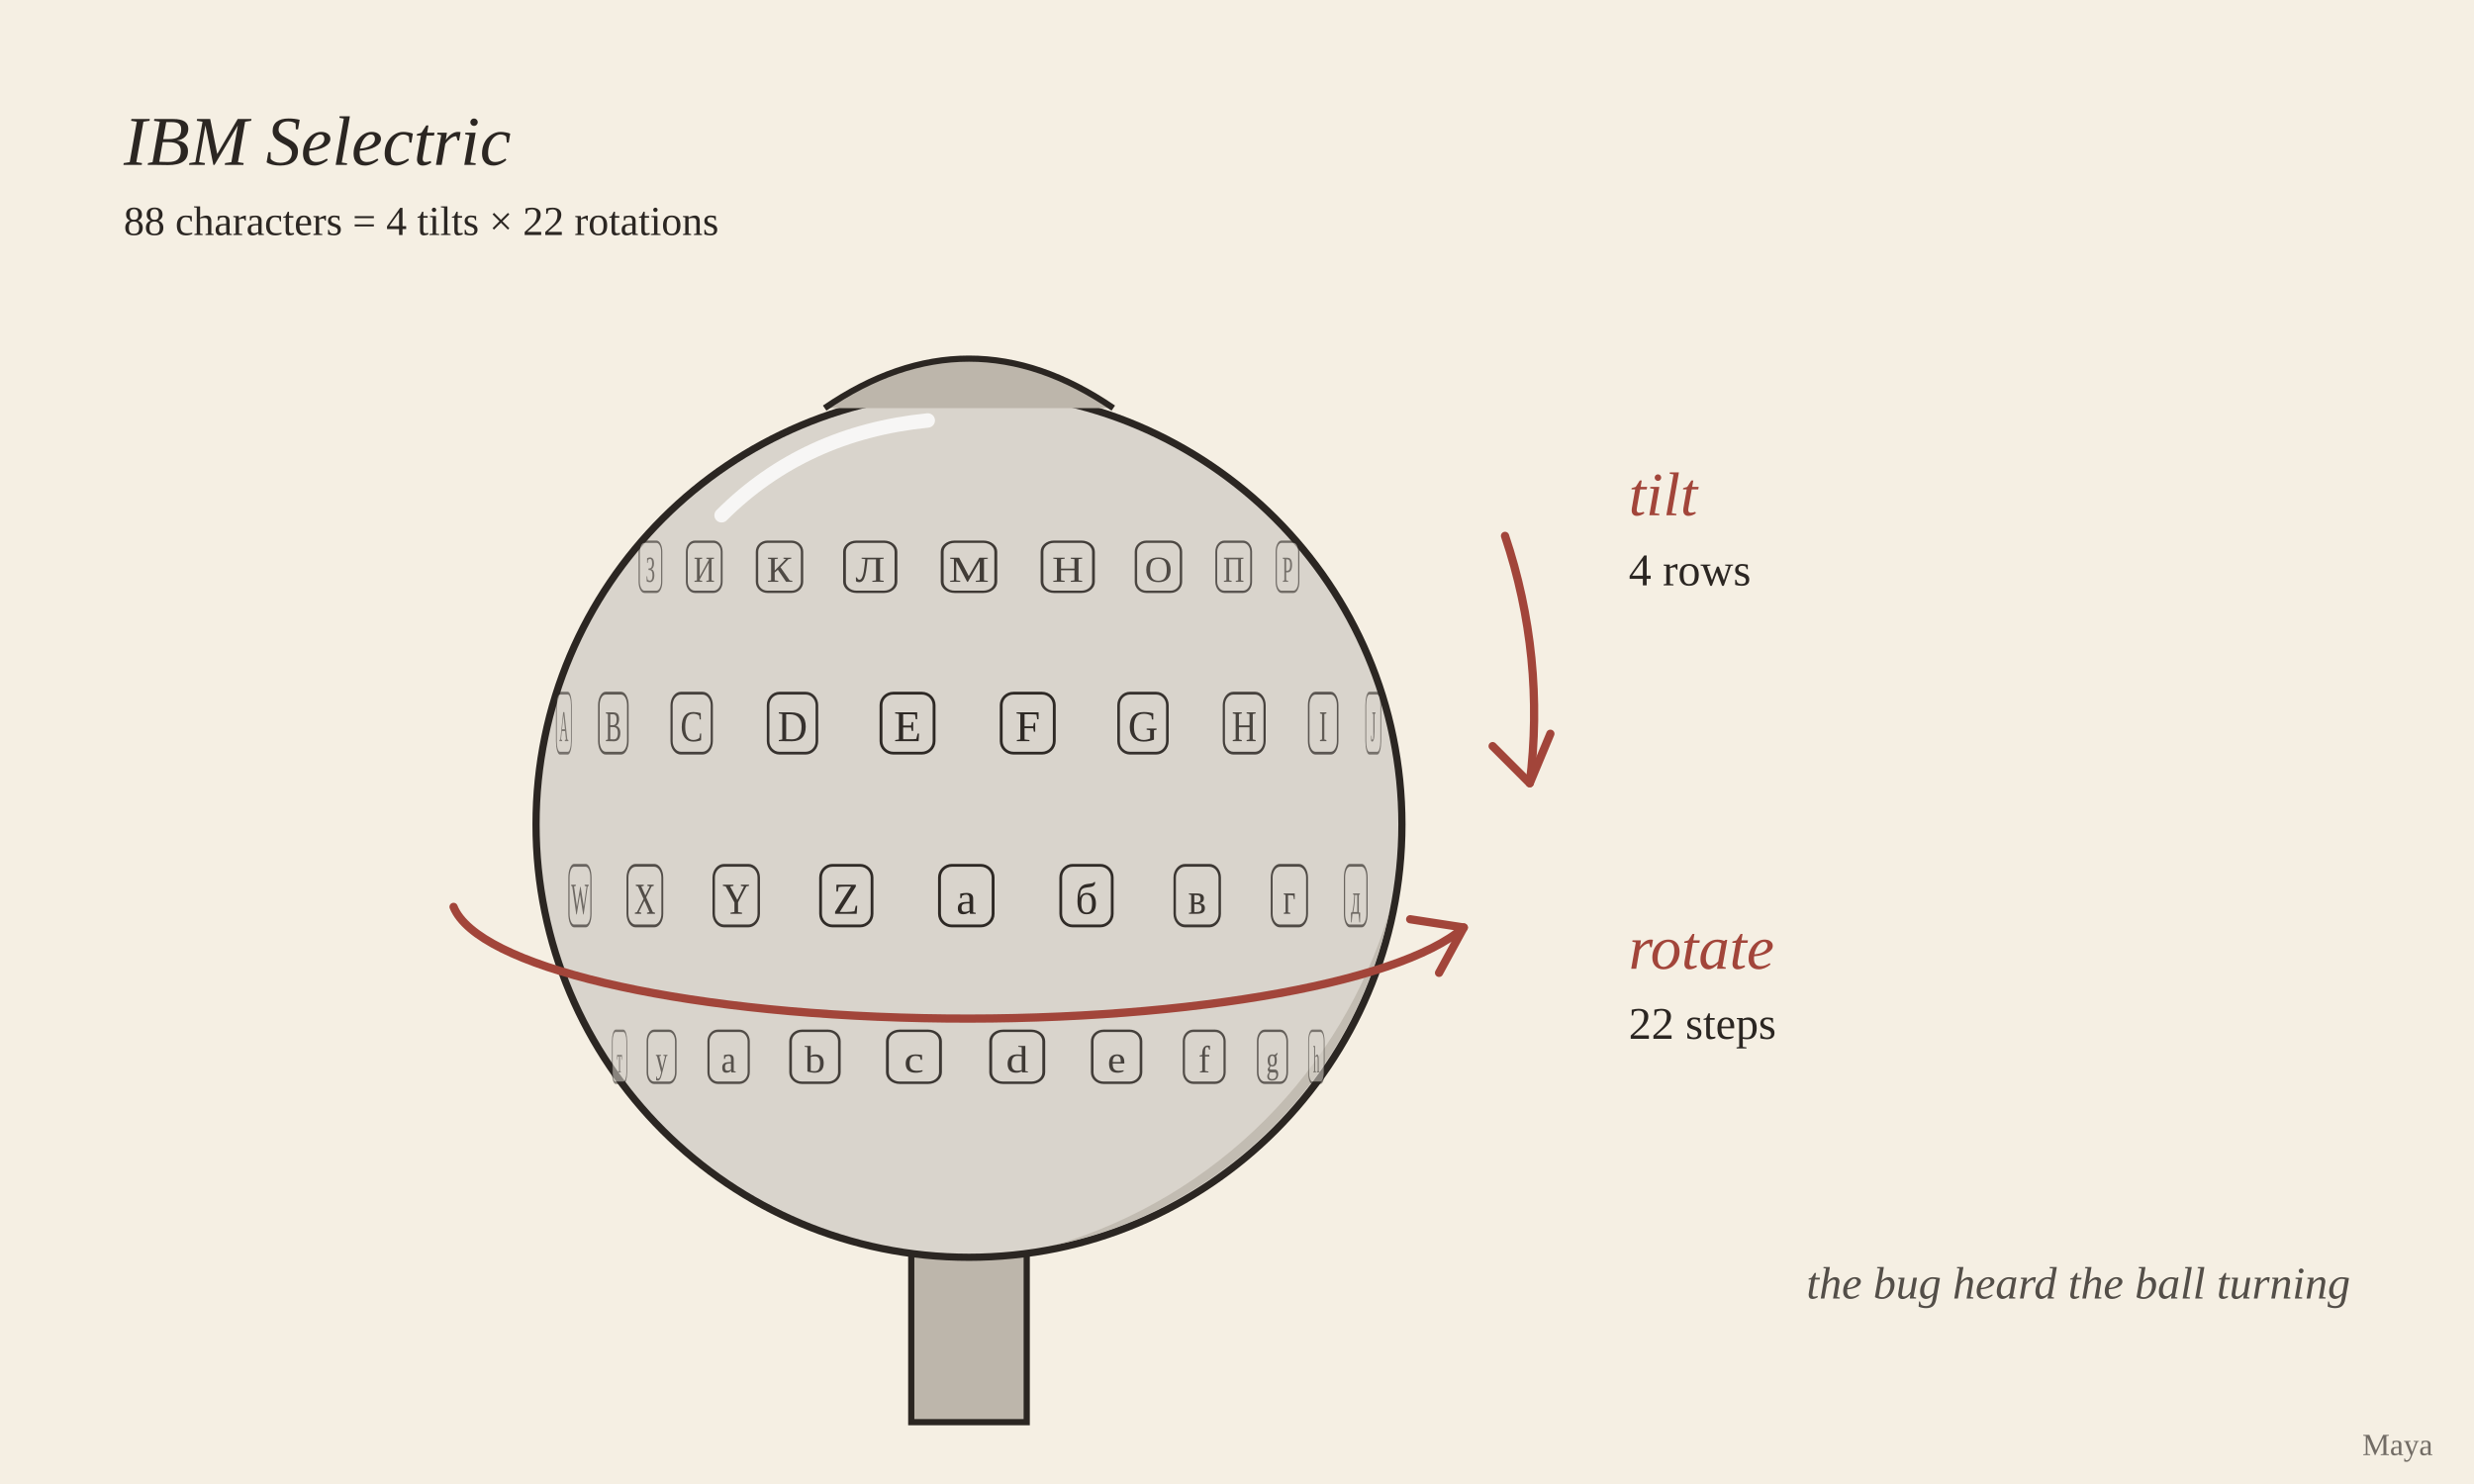
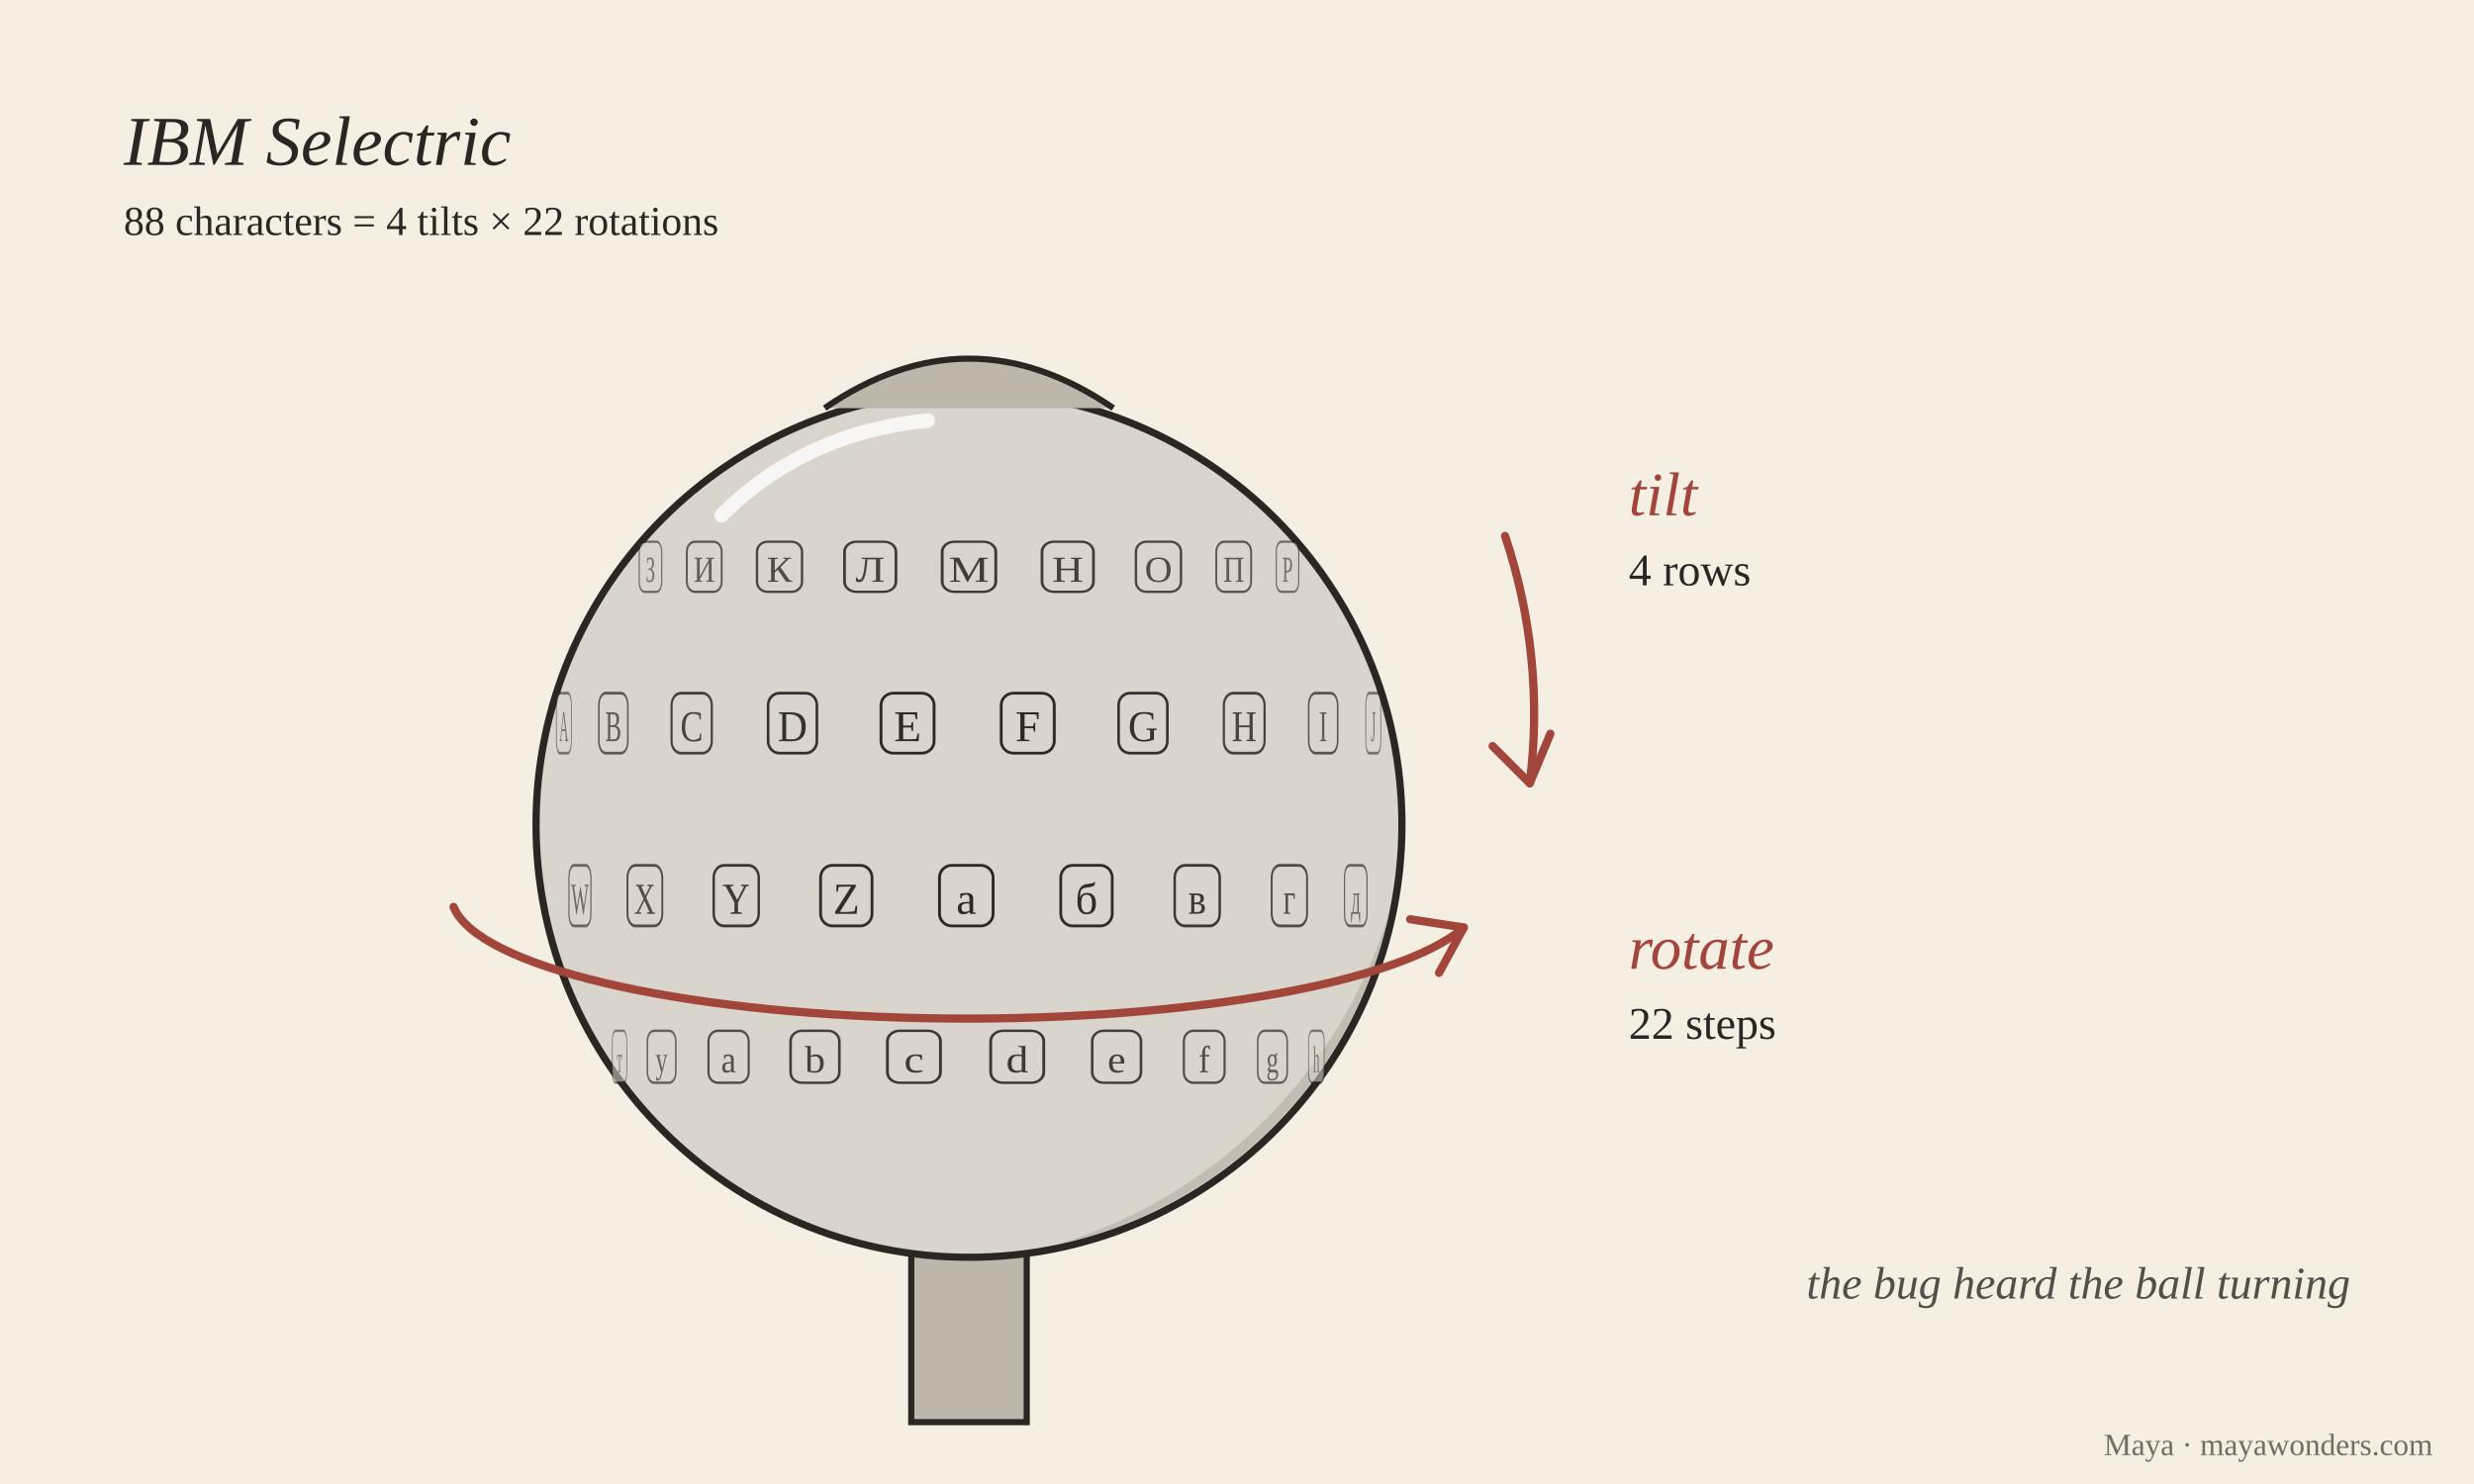
<svg xmlns="http://www.w3.org/2000/svg" viewBox="0 0 1200 720" width="1200" height="720" role="img" aria-label="IBM Selectric typeball: 88 characters in four rows">
  <rect width="1200" height="720" fill="#f5efe3" />
  <rect x="442" y="580" width="56" height="110" fill="#bdb6ab" stroke="#2b2622" stroke-width="3" />
  <circle cx="470" cy="400" r="210" fill="#d9d4cc" stroke="#2b2622" stroke-width="3.5" />
  <path d="M 512 604 A 210 210 0 0 0 674 442 A 241 241 0 0 1 512 604 Z" fill="#bdb6ab" opacity="0.8" />
  <path d="M 400 198 Q 470 150 540 198" fill="#bdb6ab" stroke="#2b2622" stroke-width="3" />
  <path d="M 350 250 q 40 -40 100 -46" fill="none" stroke="#ffffff" stroke-width="7" stroke-linecap="round" opacity="0.8" />
  <g transform="translate(315.5 276.6) scale(0.42 0.81)">
    <rect x="-13" y="-17" width="26" height="30" rx="6" fill="#d9d4cc" stroke="#2b2622" stroke-width="1.4" opacity="0.60" />
    <text x="0" y="7" text-anchor="middle" font-family="Georgia, 'Times New Roman', serif" font-size="22" fill="#2b2622" opacity="0.57">З</text>
  </g>
  <g transform="translate(341.6 276.6) scale(0.65 0.81)">
    <rect x="-13" y="-17" width="26" height="30" rx="6" fill="#d9d4cc" stroke="#2b2622" stroke-width="1.4" opacity="0.72" />
    <text x="0" y="7" text-anchor="middle" font-family="Georgia, 'Times New Roman', serif" font-size="22" fill="#2b2622" opacity="0.69">И</text>
  </g>
  <g transform="translate(378.1 276.6) scale(0.84 0.81)">
    <rect x="-13" y="-17" width="26" height="30" rx="6" fill="#d9d4cc" stroke="#2b2622" stroke-width="1.4" opacity="0.81" />
    <text x="0" y="7" text-anchor="middle" font-family="Georgia, 'Times New Roman', serif" font-size="22" fill="#2b2622" opacity="0.79">К</text>
  </g>
  <g transform="translate(422.1 276.6) scale(0.96 0.81)">
    <rect x="-13" y="-17" width="26" height="30" rx="6" fill="#d9d4cc" stroke="#2b2622" stroke-width="1.4" opacity="0.87" />
    <text x="0" y="7" text-anchor="middle" font-family="Georgia, 'Times New Roman', serif" font-size="22" fill="#2b2622" opacity="0.85">Л</text>
  </g>
  <g transform="translate(470.0 276.6) scale(1.00 0.81)">
    <rect x="-13" y="-17" width="26" height="30" rx="6" fill="#d9d4cc" stroke="#2b2622" stroke-width="1.4" opacity="0.89" />
    <text x="0" y="7" text-anchor="middle" font-family="Georgia, 'Times New Roman', serif" font-size="22" fill="#2b2622" opacity="0.88">М</text>
  </g>
  <g transform="translate(517.9 276.6) scale(0.96 0.81)">
    <rect x="-13" y="-17" width="26" height="30" rx="6" fill="#d9d4cc" stroke="#2b2622" stroke-width="1.4" opacity="0.87" />
    <text x="0" y="7" text-anchor="middle" font-family="Georgia, 'Times New Roman', serif" font-size="22" fill="#2b2622" opacity="0.85">Н</text>
  </g>
  <g transform="translate(561.9 276.6) scale(0.84 0.81)">
    <rect x="-13" y="-17" width="26" height="30" rx="6" fill="#d9d4cc" stroke="#2b2622" stroke-width="1.4" opacity="0.81" />
    <text x="0" y="7" text-anchor="middle" font-family="Georgia, 'Times New Roman', serif" font-size="22" fill="#2b2622" opacity="0.79">О</text>
  </g>
  <g transform="translate(598.4 276.6) scale(0.65 0.81)">
    <rect x="-13" y="-17" width="26" height="30" rx="6" fill="#d9d4cc" stroke="#2b2622" stroke-width="1.4" opacity="0.72" />
    <text x="0" y="7" text-anchor="middle" font-family="Georgia, 'Times New Roman', serif" font-size="22" fill="#2b2622" opacity="0.69">П</text>
  </g>
  <g transform="translate(624.5 276.6) scale(0.42 0.81)">
    <rect x="-13" y="-17" width="26" height="30" rx="6" fill="#d9d4cc" stroke="#2b2622" stroke-width="1.4" opacity="0.60" />
    <text x="0" y="7" text-anchor="middle" font-family="Georgia, 'Times New Roman', serif" font-size="22" fill="#2b2622" opacity="0.57">Р</text>
  </g>
  <g transform="translate(273.5 352.8) scale(0.28 0.97)">
    <rect x="-13" y="-17" width="26" height="30" rx="6" fill="#d9d4cc" stroke="#2b2622" stroke-width="1.4" opacity="0.56" />
    <text x="0" y="7" text-anchor="middle" font-family="Georgia, 'Times New Roman', serif" font-size="22" fill="#2b2622" opacity="0.53">A</text>
  </g>
  <g transform="translate(297.5 352.8) scale(0.54 0.97)">
    <rect x="-13" y="-17" width="26" height="30" rx="6" fill="#d9d4cc" stroke="#2b2622" stroke-width="1.4" opacity="0.71" />
    <text x="0" y="7" text-anchor="middle" font-family="Georgia, 'Times New Roman', serif" font-size="22" fill="#2b2622" opacity="0.69">B</text>
  </g>
  <g transform="translate(335.5 352.8) scale(0.75 0.97)">
    <rect x="-13" y="-17" width="26" height="30" rx="6" fill="#d9d4cc" stroke="#2b2622" stroke-width="1.4" opacity="0.84" />
    <text x="0" y="7" text-anchor="middle" font-family="Georgia, 'Times New Roman', serif" font-size="22" fill="#2b2622" opacity="0.83">C</text>
  </g>
  <g transform="translate(384.4 352.8) scale(0.91 0.97)">
    <rect x="-13" y="-17" width="26" height="30" rx="6" fill="#d9d4cc" stroke="#2b2622" stroke-width="1.4" opacity="0.93" />
    <text x="0" y="7" text-anchor="middle" font-family="Georgia, 'Times New Roman', serif" font-size="22" fill="#2b2622" opacity="0.93">D</text>
  </g>
  <g transform="translate(440.2 352.8) scale(0.99 0.97)">
    <rect x="-13" y="-17" width="26" height="30" rx="6" fill="#d9d4cc" stroke="#2b2622" stroke-width="1.4" opacity="0.98" />
    <text x="0" y="7" text-anchor="middle" font-family="Georgia, 'Times New Roman', serif" font-size="22" fill="#2b2622" opacity="0.98">E</text>
  </g>
  <g transform="translate(498.5 352.8) scale(0.99 0.97)">
    <rect x="-13" y="-17" width="26" height="30" rx="6" fill="#d9d4cc" stroke="#2b2622" stroke-width="1.4" opacity="0.98" />
    <text x="0" y="7" text-anchor="middle" font-family="Georgia, 'Times New Roman', serif" font-size="22" fill="#2b2622" opacity="0.98">F</text>
  </g>
  <g transform="translate(554.4 352.8) scale(0.91 0.97)">
    <rect x="-13" y="-17" width="26" height="30" rx="6" fill="#d9d4cc" stroke="#2b2622" stroke-width="1.4" opacity="0.93" />
    <text x="0" y="7" text-anchor="middle" font-family="Georgia, 'Times New Roman', serif" font-size="22" fill="#2b2622" opacity="0.93">G</text>
  </g>
  <g transform="translate(603.5 352.8) scale(0.76 0.97)">
    <rect x="-13" y="-17" width="26" height="30" rx="6" fill="#d9d4cc" stroke="#2b2622" stroke-width="1.4" opacity="0.84" />
    <text x="0" y="7" text-anchor="middle" font-family="Georgia, 'Times New Roman', serif" font-size="22" fill="#2b2622" opacity="0.83">H</text>
  </g>
  <g transform="translate(641.8 352.8) scale(0.54 0.97)">
    <rect x="-13" y="-17" width="26" height="30" rx="6" fill="#d9d4cc" stroke="#2b2622" stroke-width="1.4" opacity="0.72" />
    <text x="0" y="7" text-anchor="middle" font-family="Georgia, 'Times New Roman', serif" font-size="22" fill="#2b2622" opacity="0.69">I</text>
  </g>
  <g transform="translate(666.1 352.8) scale(0.28 0.97)">
    <rect x="-13" y="-17" width="26" height="30" rx="6" fill="#d9d4cc" stroke="#2b2622" stroke-width="1.4" opacity="0.57" />
    <text x="0" y="7" text-anchor="middle" font-family="Georgia, 'Times New Roman', serif" font-size="22" fill="#2b2622" opacity="0.53">J</text>
  </g>
  <g transform="translate(281.3 436.5) scale(0.41 0.98)">
    <rect x="-13" y="-17" width="26" height="30" rx="6" fill="#d9d4cc" stroke="#2b2622" stroke-width="1.4" opacity="0.64" />
    <text x="0" y="7" text-anchor="middle" font-family="Georgia, 'Times New Roman', serif" font-size="22" fill="#2b2622" opacity="0.61">W</text>
  </g>
  <g transform="translate(312.8 436.5) scale(0.65 0.98)">
    <rect x="-13" y="-17" width="26" height="30" rx="6" fill="#d9d4cc" stroke="#2b2622" stroke-width="1.4" opacity="0.78" />
    <text x="0" y="7" text-anchor="middle" font-family="Georgia, 'Times New Roman', serif" font-size="22" fill="#2b2622" opacity="0.77">X</text>
  </g>
  <g transform="translate(357.1 436.5) scale(0.84 0.98)">
    <rect x="-13" y="-17" width="26" height="30" rx="6" fill="#d9d4cc" stroke="#2b2622" stroke-width="1.4" opacity="0.90" />
    <text x="0" y="7" text-anchor="middle" font-family="Georgia, 'Times New Roman', serif" font-size="22" fill="#2b2622" opacity="0.89">Y</text>
  </g>
  <g transform="translate(410.5 436.5) scale(0.96 0.98)">
    <rect x="-13" y="-17" width="26" height="30" rx="6" fill="#d9d4cc" stroke="#2b2622" stroke-width="1.4" opacity="0.97" />
    <text x="0" y="7" text-anchor="middle" font-family="Georgia, 'Times New Roman', serif" font-size="22" fill="#2b2622" opacity="0.96">Z</text>
  </g>
  <g transform="translate(468.7 436.5) scale(1.00 0.98)">
    <rect x="-13" y="-17" width="26" height="30" rx="6" fill="#d9d4cc" stroke="#2b2622" stroke-width="1.4" opacity="0.99" />
    <text x="0" y="7" text-anchor="middle" font-family="Georgia, 'Times New Roman', serif" font-size="22" fill="#2b2622" opacity="0.99">а</text>
  </g>
  <g transform="translate(527.0 436.5) scale(0.96 0.98)">
    <rect x="-13" y="-17" width="26" height="30" rx="6" fill="#d9d4cc" stroke="#2b2622" stroke-width="1.4" opacity="0.97" />
    <text x="0" y="7" text-anchor="middle" font-family="Georgia, 'Times New Roman', serif" font-size="22" fill="#2b2622" opacity="0.97">б</text>
  </g>
  <g transform="translate(580.7 436.5) scale(0.84 0.98)">
    <rect x="-13" y="-17" width="26" height="30" rx="6" fill="#d9d4cc" stroke="#2b2622" stroke-width="1.4" opacity="0.90" />
    <text x="0" y="7" text-anchor="middle" font-family="Georgia, 'Times New Roman', serif" font-size="22" fill="#2b2622" opacity="0.89">в</text>
  </g>
  <g transform="translate(625.4 436.5) scale(0.66 0.98)">
    <rect x="-13" y="-17" width="26" height="30" rx="6" fill="#d9d4cc" stroke="#2b2622" stroke-width="1.4" opacity="0.79" />
    <text x="0" y="7" text-anchor="middle" font-family="Georgia, 'Times New Roman', serif" font-size="22" fill="#2b2622" opacity="0.77">г</text>
  </g>
  <g transform="translate(657.6 436.5) scale(0.42 0.98)">
    <rect x="-13" y="-17" width="26" height="30" rx="6" fill="#d9d4cc" stroke="#2b2622" stroke-width="1.4" opacity="0.65" />
    <text x="0" y="7" text-anchor="middle" font-family="Georgia, 'Times New Roman', serif" font-size="22" fill="#2b2622" opacity="0.62">д</text>
  </g>
  <g transform="translate(300.5 514.4) scale(0.27 0.84)">
    <rect x="-13" y="-17" width="26" height="30" rx="6" fill="#d9d4cc" stroke="#2b2622" stroke-width="1.4" opacity="0.54" />
    <text x="0" y="7" text-anchor="middle" font-family="Georgia, 'Times New Roman', serif" font-size="22" fill="#2b2622" opacity="0.50">т</text>
  </g>
  <g transform="translate(320.9 514.4) scale(0.53 0.84)">
    <rect x="-13" y="-17" width="26" height="30" rx="6" fill="#d9d4cc" stroke="#2b2622" stroke-width="1.4" opacity="0.67" />
    <text x="0" y="7" text-anchor="middle" font-family="Georgia, 'Times New Roman', serif" font-size="22" fill="#2b2622" opacity="0.64">у</text>
  </g>
  <g transform="translate(353.4 514.4) scale(0.75 0.84)">
    <rect x="-13" y="-17" width="26" height="30" rx="6" fill="#d9d4cc" stroke="#2b2622" stroke-width="1.4" opacity="0.78" />
    <text x="0" y="7" text-anchor="middle" font-family="Georgia, 'Times New Roman', serif" font-size="22" fill="#2b2622" opacity="0.76">a</text>
  </g>
  <g transform="translate(395.3 514.4) scale(0.91 0.84)">
    <rect x="-13" y="-17" width="26" height="30" rx="6" fill="#d9d4cc" stroke="#2b2622" stroke-width="1.4" opacity="0.86" />
    <text x="0" y="7" text-anchor="middle" font-family="Georgia, 'Times New Roman', serif" font-size="22" fill="#2b2622" opacity="0.84">b</text>
  </g>
  <g transform="translate(443.3 514.4) scale(0.99 0.84)">
    <rect x="-13" y="-17" width="26" height="30" rx="6" fill="#d9d4cc" stroke="#2b2622" stroke-width="1.4" opacity="0.90" />
    <text x="0" y="7" text-anchor="middle" font-family="Georgia, 'Times New Roman', serif" font-size="22" fill="#2b2622" opacity="0.89">c</text>
  </g>
  <g transform="translate(493.4 514.4) scale(0.99 0.84)">
    <rect x="-13" y="-17" width="26" height="30" rx="6" fill="#d9d4cc" stroke="#2b2622" stroke-width="1.4" opacity="0.90" />
    <text x="0" y="7" text-anchor="middle" font-family="Georgia, 'Times New Roman', serif" font-size="22" fill="#2b2622" opacity="0.89">d</text>
  </g>
  <g transform="translate(541.6 514.4) scale(0.91 0.84)">
    <rect x="-13" y="-17" width="26" height="30" rx="6" fill="#d9d4cc" stroke="#2b2622" stroke-width="1.4" opacity="0.86" />
    <text x="0" y="7" text-anchor="middle" font-family="Georgia, 'Times New Roman', serif" font-size="22" fill="#2b2622" opacity="0.85">e</text>
  </g>
  <g transform="translate(584.1 514.4) scale(0.76 0.84)">
    <rect x="-13" y="-17" width="26" height="30" rx="6" fill="#d9d4cc" stroke="#2b2622" stroke-width="1.4" opacity="0.78" />
    <text x="0" y="7" text-anchor="middle" font-family="Georgia, 'Times New Roman', serif" font-size="22" fill="#2b2622" opacity="0.77">f</text>
  </g>
  <g transform="translate(617.2 514.4) scale(0.55 0.84)">
    <rect x="-13" y="-17" width="26" height="30" rx="6" fill="#d9d4cc" stroke="#2b2622" stroke-width="1.4" opacity="0.68" />
    <text x="0" y="7" text-anchor="middle" font-family="Georgia, 'Times New Roman', serif" font-size="22" fill="#2b2622" opacity="0.65">g</text>
  </g>
  <g transform="translate(638.5 514.4) scale(0.29 0.84)">
    <rect x="-13" y="-17" width="26" height="30" rx="6" fill="#d9d4cc" stroke="#2b2622" stroke-width="1.4" opacity="0.55" />
    <text x="0" y="7" text-anchor="middle" font-family="Georgia, 'Times New Roman', serif" font-size="22" fill="#2b2622" opacity="0.51">h</text>
  </g>
  <path d="M 220 440 A 250 60 0 0 0 710 450" fill="none" stroke="#a2453a" stroke-width="4" stroke-linecap="round" />
  <path d="M 710 450 l -26 -4 m 26 4 l -12 22" stroke="#a2453a" stroke-width="4" stroke-linecap="round" fill="none" />
  <path d="M 730 260 A 270 270 0 0 1 742 380" fill="none" stroke="#a2453a" stroke-width="4" stroke-linecap="round" />
  <path d="M 742 380 l -18 -18 m 18 18 l 10 -24" stroke="#a2453a" stroke-width="4" stroke-linecap="round" fill="none" />
  <text x="790" y="250" font-family="Georgia, 'Times New Roman', serif" font-size="30" font-style="italic" fill="#a2453a">tilt</text>
  <text x="790" y="284" font-family="Georgia, 'Times New Roman', serif" font-size="22" fill="#2b2622">4 rows</text>
  <text x="790" y="470" font-family="Georgia, 'Times New Roman', serif" font-size="30" font-style="italic" fill="#a2453a">rotate</text>
  <text x="790" y="504" font-family="Georgia, 'Times New Roman', serif" font-size="22" fill="#2b2622">22 steps</text>
  <text x="60" y="80" font-family="Georgia, 'Times New Roman', serif" font-size="34" font-style="italic" fill="#2b2622">IBM Selectric</text>
  <text x="60" y="114" font-family="Georgia, 'Times New Roman', serif" font-size="20" fill="#2b2622">88 characters = 4 tilts × 22 rotations</text>
  <text x="1140" y="630" text-anchor="end" font-family="Georgia, 'Times New Roman', serif" font-size="22" font-style="italic" fill="#2b2622" opacity="0.8">the bug heard the ball turning</text>
-   <text x="1180" y="706" text-anchor="end" font-family="Georgia, 'Times New Roman', serif" font-size="15" fill="#2b2622" opacity="0.65">Maya</text>
+   <text x="1180" y="706" text-anchor="end" font-family="Georgia, 'Times New Roman', serif" font-size="15" fill="#2b2622" opacity="0.65">Maya · mayawonders.com</text>
</svg>
